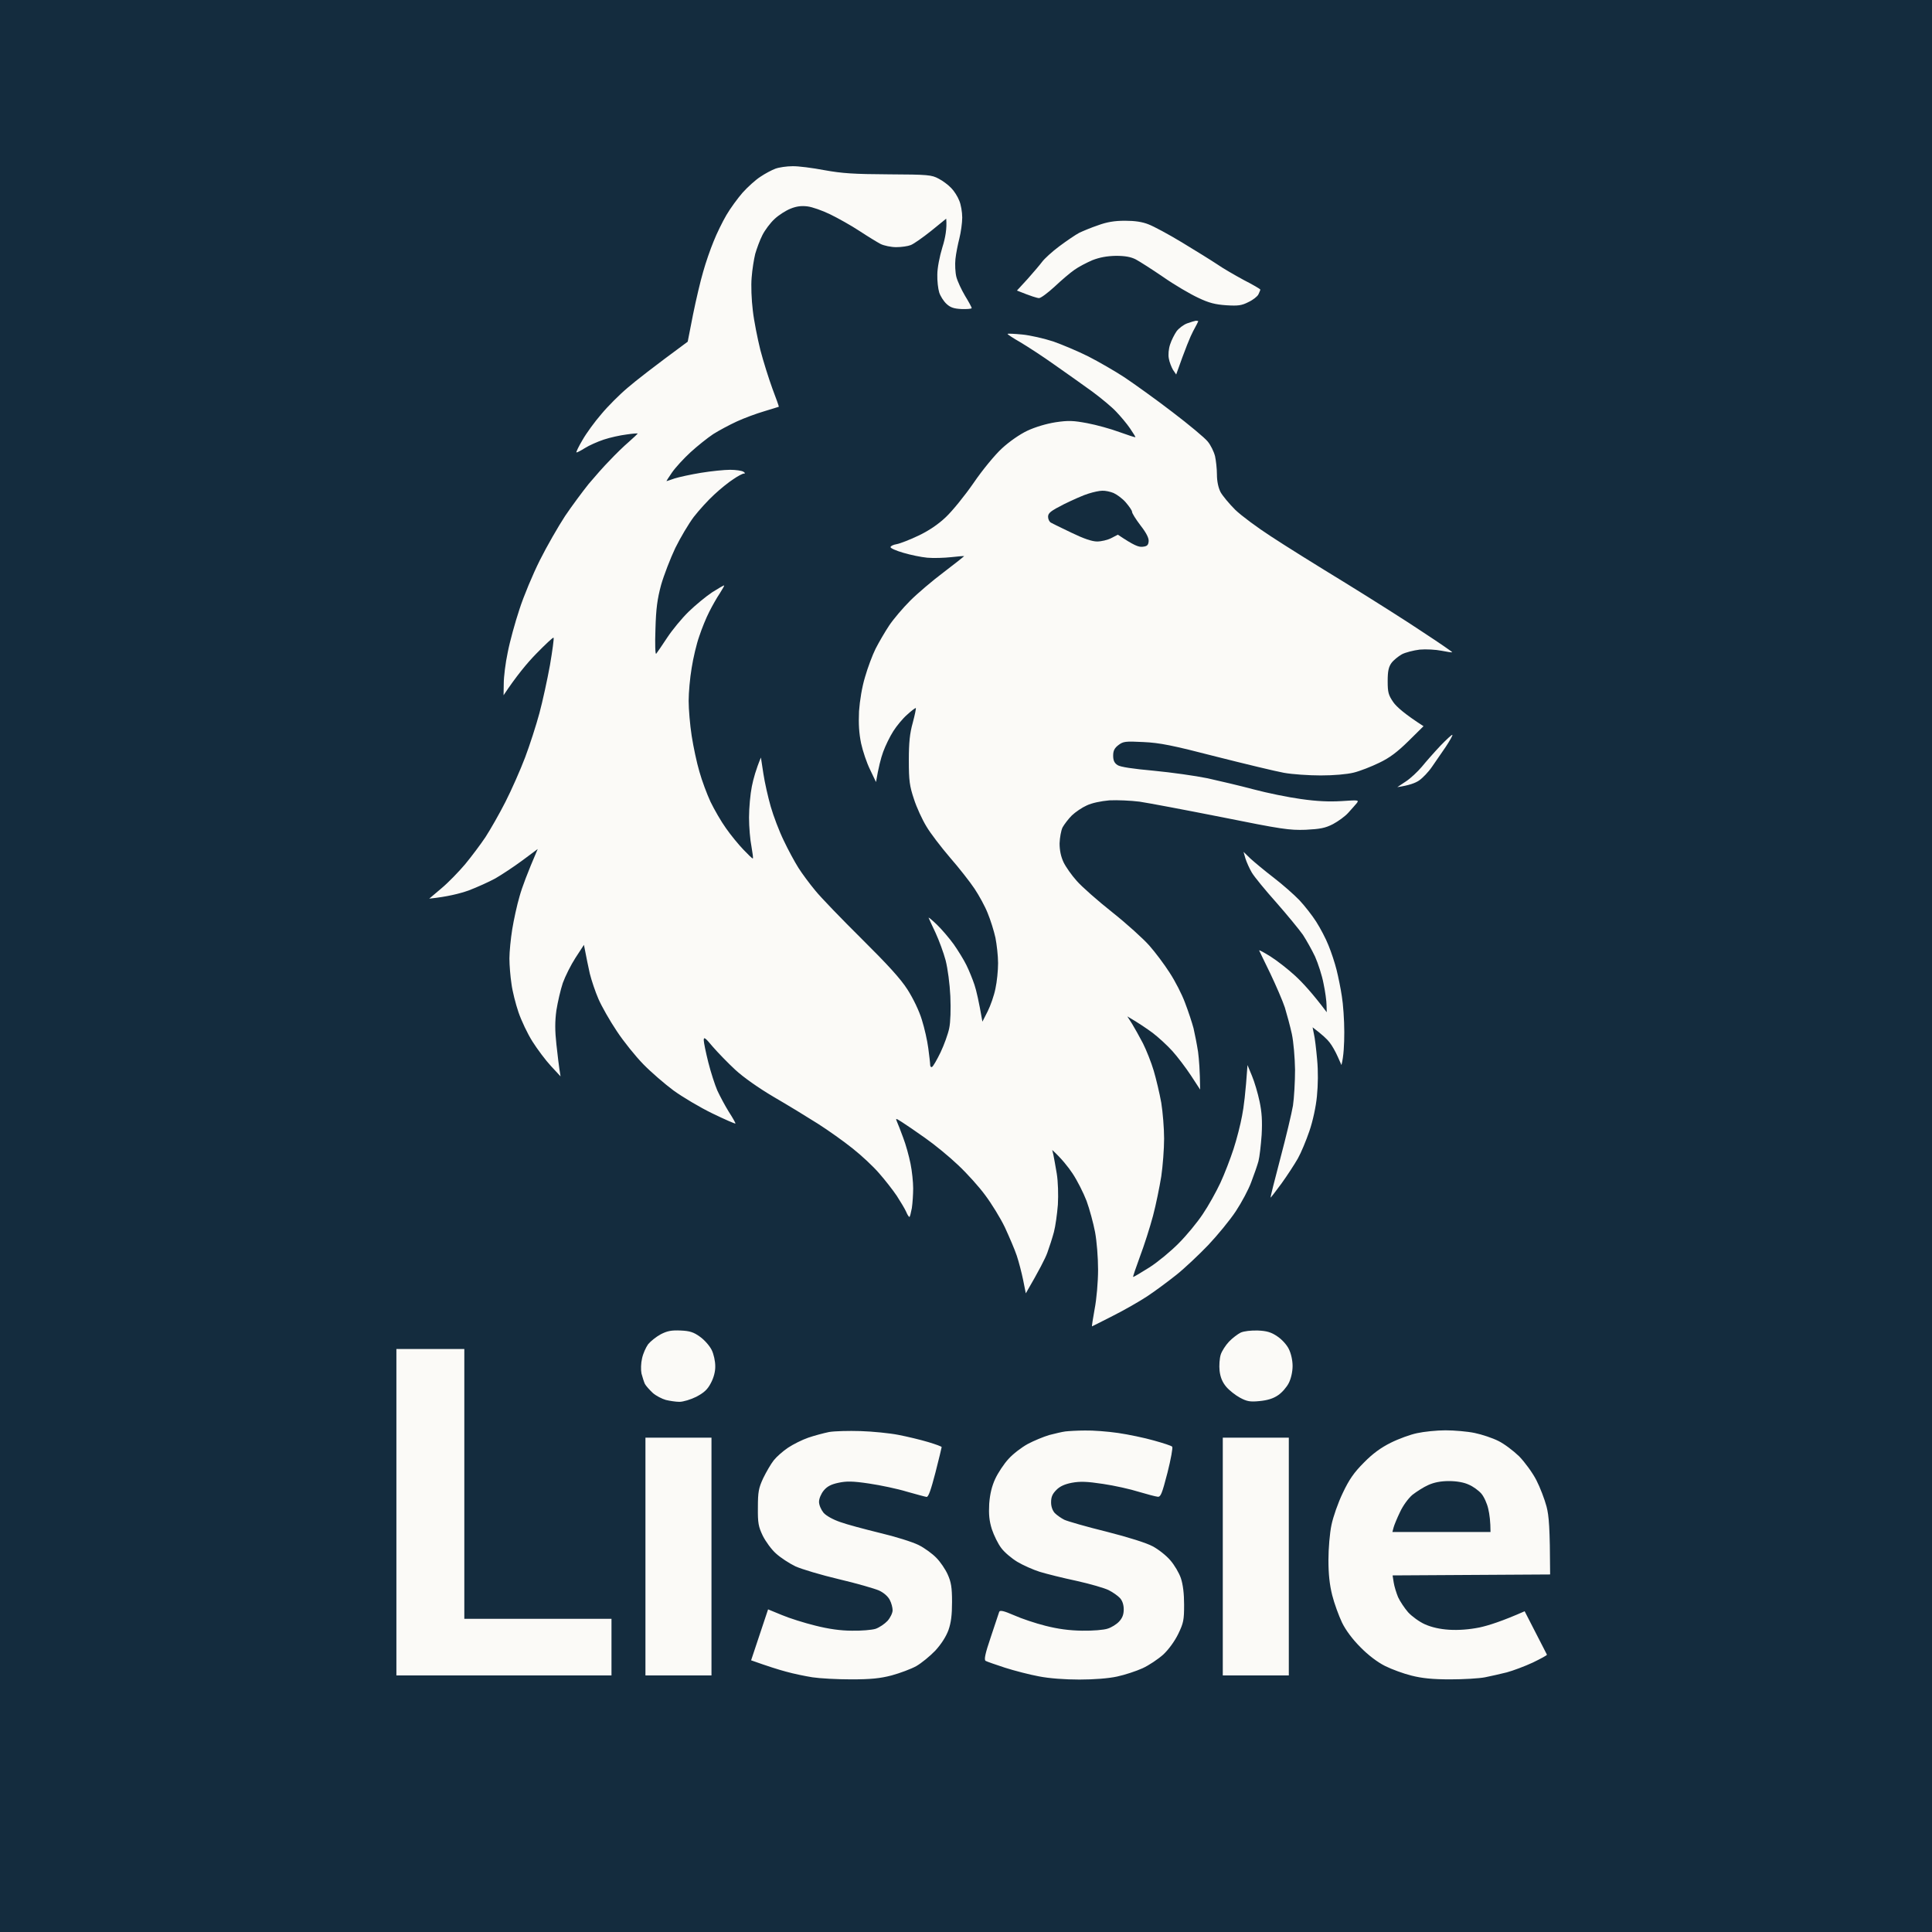
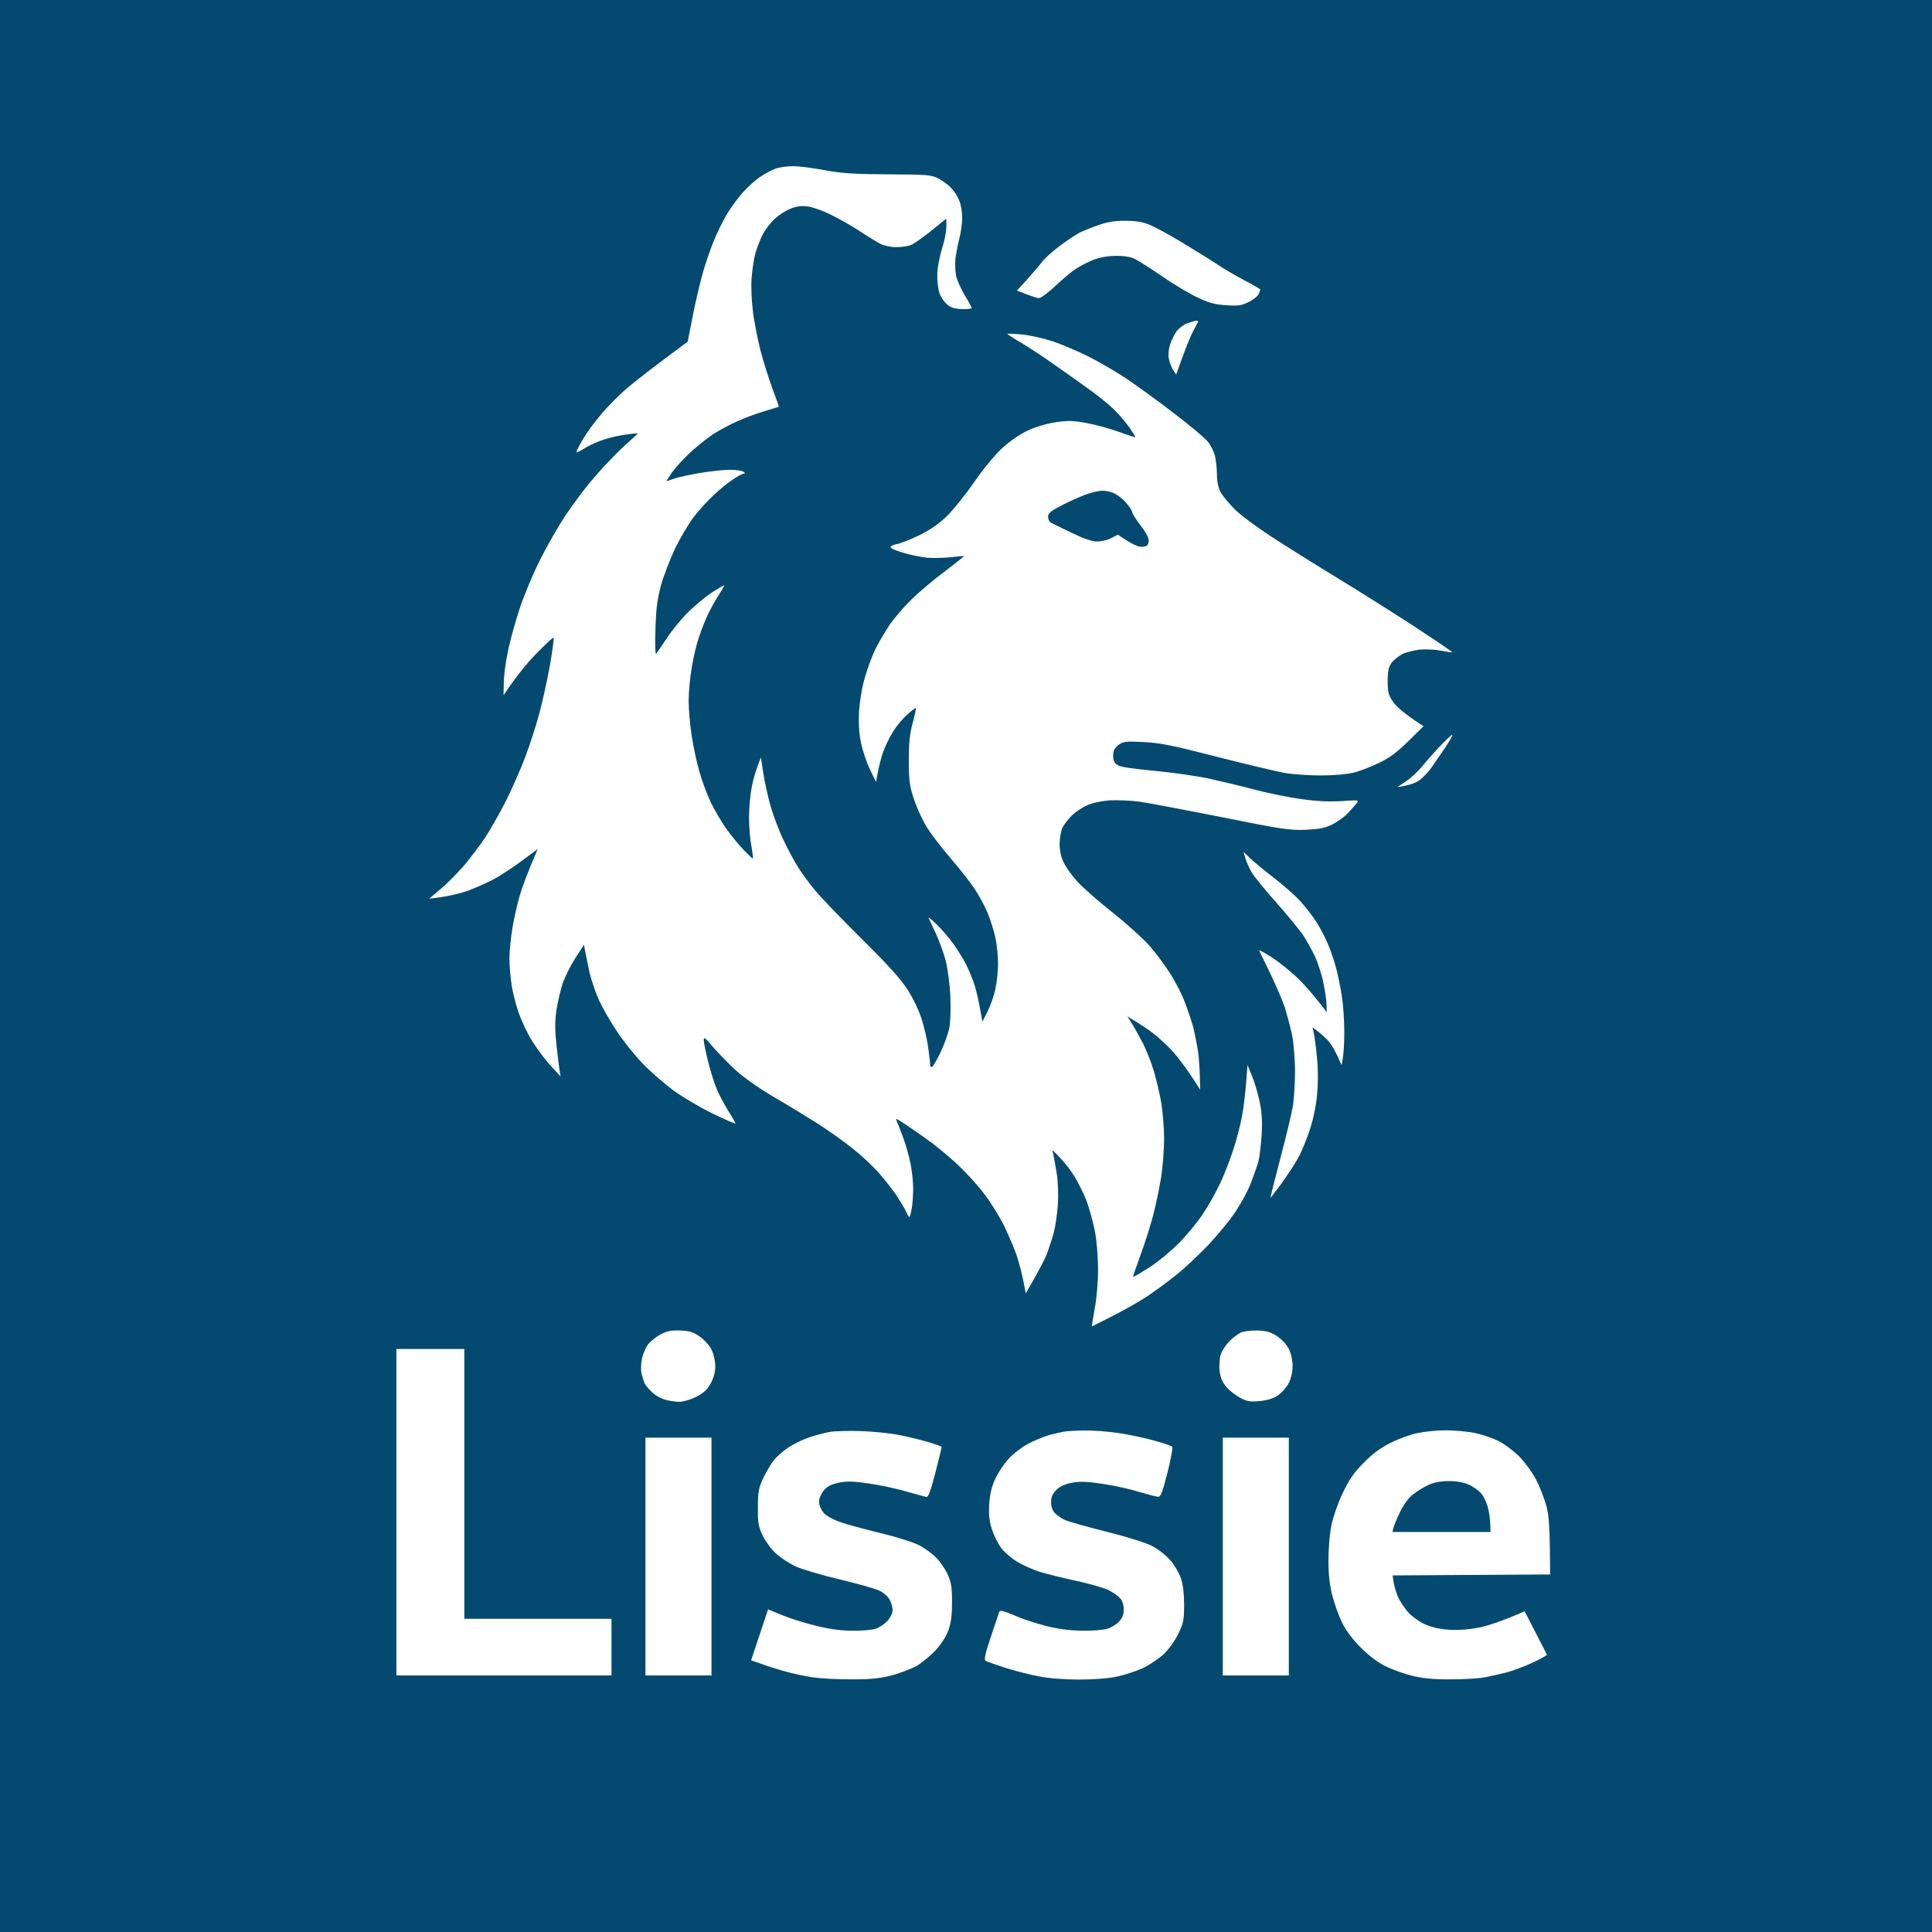
<svg xmlns="http://www.w3.org/2000/svg" version="1.2" viewBox="0 0 1024 1024" width="1024" height="1024">
  <style>
- 		.s0 { fill: #142c3e } 
- 		.s1 { fill: #fbfaf7 } 
+ 		.s0 { fill: #044a70 }
+ 		.s1 { fill: #ffffff }
	</style>
  <g id="Background">
    <path id="Path 0" class="s0" d="m0 512v512h1024v-1024h-1024z" />
    <path id="Path 1" fill-rule="evenodd" class="s1" d="m420 88.1c3-0.1 10.7 0.9 17 2.1 9.4 1.7 15.6 2.1 34 2.2 21 0.1 22.8 0.3 26.5 2.3 2.2 1.1 5.2 3.4 6.7 5 1.5 1.5 3.4 4.5 4.2 6.6 0.9 2 1.6 6.1 1.6 9 0 2.8-0.7 7.8-1.5 11-0.8 3.1-1.8 8.1-2.1 11-0.3 2.8-0.1 7.1 0.5 9.5 0.6 2.3 2.7 6.8 4.6 10 1.9 3.1 3.5 6 3.5 6.5 0 0.4-2.4 0.6-5.4 0.5-4.2-0.2-6-0.9-8-2.8-1.5-1.4-3.2-4.1-3.8-6-0.6-1.9-1.1-6.2-1-9.5 0-3.4 1.2-9.6 2.7-14.5 1.5-4.7 2.5-10 2-15.1l-8 6.5c-4.4 3.5-9.2 6.9-10.8 7.5-1.5 0.6-4.9 1.1-7.7 1.1-2.7 0-6.5-0.8-8.3-1.7-1.7-0.9-6.8-4-11.2-6.9-4.4-2.9-11.4-6.8-15.5-8.8-4.1-2-9.5-3.9-12-4.2-3.2-0.4-5.8-0.1-9 1.2-2.5 1-6.3 3.4-8.5 5.5-2.2 2-5.1 5.9-6.4 8.5-1.4 2.7-3 7.2-3.8 9.9-0.7 2.8-1.6 8.4-1.9 12.5-0.4 4.3-0.1 11.8 0.6 17.5 0.6 5.5 2.5 14.9 4 21 1.6 6.1 4.5 15.3 6.4 20.5 2 5.2 3.5 9.5 3.4 9.6-0.2 0.1-3.7 1.1-7.8 2.4-4.1 1.2-10.6 3.6-14.5 5.4-3.9 1.8-9.5 4.8-12.5 6.7-3 2-8.4 6.3-12 9.6-3.6 3.3-8 8.1-9.8 10.7-1.7 2.5-3.1 4.6-2.9 4.6 0.1 0 2-0.6 4.2-1.4 2.2-0.7 8.5-2.1 14-3 5.5-0.9 12.5-1.6 15.5-1.6 3 0 6.2 0.5 7 1q1.5 1 0.3 1c-0.7 0-3.2 1.3-5.5 2.9-2.4 1.5-7 5.2-10.2 8.2-3.3 3-8.1 8.3-10.9 11.9-2.7 3.6-7.1 11-9.8 16.5-2.6 5.5-6 14.3-7.5 19.5-2 7.5-2.7 12.4-3 23.5-0.3 8-0.1 13.6 0.4 13 0.5-0.6 3.1-4.4 5.8-8.5 2.7-4.1 7.8-10.3 11.4-13.8 3.6-3.5 9.2-8.1 12.5-10.3 3.3-2.1 6.1-3.7 6.3-3.6 0.2 0.1-0.9 2-2.3 4.2-1.5 2.2-4 6.6-5.6 9.8-1.6 3.1-4 9-5.3 13-1.4 3.9-3.2 11.5-4 16.7-0.9 5.2-1.6 13.1-1.6 17.5 0 4.4 0.7 12.7 1.6 18.5 0.9 5.8 2.7 14.3 4.1 19 1.3 4.7 4 11.9 5.9 16 2 4.1 5.6 10.4 8.2 14 2.5 3.6 6.7 8.7 9.2 11.3 2.5 2.6 4.7 4.8 5 4.7 0.3 0-0.1-2.8-0.7-6.3-0.7-3.4-1.3-10.4-1.3-15.4 0-5.1 0.7-12.6 1.5-16.5 0.8-4 2.2-9.1 4.8-15.3l1.3 8.5c0.7 4.7 2.5 12.6 3.9 17.5 1.4 4.9 4.5 13.1 6.9 18 2.3 4.9 5.9 11.5 7.8 14.5 1.9 3 5.9 8.4 8.9 12 2.9 3.6 14 15.1 24.5 25.5 13.9 13.8 20.7 21.2 24.4 27 3 4.7 6.2 11.3 7.6 16 1.4 4.4 2.9 11.1 3.4 15 0.5 3.9 1 7.8 1 8.8 0 0.9 0.4 1.5 1 1.2 0.6-0.3 2.6-3.8 4.5-7.7 1.9-4 4-9.8 4.6-12.8 0.7-3.3 0.9-10.1 0.6-17-0.3-6.5-1.4-14.7-2.5-19-1.1-4.1-3.5-10.6-5.3-14.5-1.8-3.9-3.5-7.4-3.7-8-0.3-0.6 1.7 1 4.3 3.5 2.6 2.5 6.6 7.2 9 10.5 2.3 3.3 5.4 8.3 6.7 11 1.4 2.8 3.3 7.5 4.3 10.5 1 3 2.3 8.6 4.2 19.5l2.8-5.5c1.5-3 3.4-8.4 4.1-12 0.8-3.6 1.4-9.6 1.4-13.5 0-3.9-0.7-9.9-1.4-13.5-0.8-3.6-2.6-9.4-4.1-13-1.4-3.6-4.6-9.4-7-13-2.4-3.6-8.2-11-13-16.5-4.7-5.5-10.4-12.9-12.5-16.5-2.2-3.6-5.2-10.1-6.6-14.5-2.3-6.9-2.7-9.7-2.7-20.5 0-9.5 0.5-14.3 2.1-20 1.1-4.1 1.8-7.6 1.6-7.7-0.2-0.2-2.3 1.4-4.6 3.5-2.3 2-5.6 6-7.3 8.7-1.8 2.8-4.2 7.7-5.4 11-1.2 3.3-2.5 8.3-3.8 16l-3.1-6.5c-1.8-3.6-3.9-9.9-4.8-14-1.1-5.4-1.4-10.2-1.1-17 0.4-5.7 1.6-13 3.2-18.2 1.4-4.9 3.9-11.6 5.6-15 1.8-3.5 5-9 7.2-12.3 2.2-3.3 7.2-9.2 11.1-13.1 3.9-3.9 11.9-10.7 17.9-15.2 5.9-4.5 10.7-8.3 10.7-8.4 0-0.2-3.1 0.1-6.8 0.5-3.7 0.4-9.4 0.6-12.7 0.3-3.3-0.3-9-1.5-12.7-2.6-3.8-1.1-6.8-2.4-6.8-3 0-0.6 1.5-1.3 3.3-1.6 1.7-0.3 6.9-2.3 11.5-4.5 5.3-2.5 10.4-5.9 14.5-9.8 3.4-3.2 10-11.3 14.7-18.1 4.7-6.9 11.4-15 15-18.3 3.9-3.6 9.3-7.4 13.5-9.4 4.3-2 10-3.7 15-4.5 6.8-1 9.3-0.9 16.8 0.5 4.8 0.9 12.4 3 17 4.7 4.5 1.6 8.3 2.9 8.5 2.7 0.1-0.1-1.2-2.2-2.9-4.7-1.7-2.5-5-6.4-7.3-8.8-2.2-2.4-7.9-7.1-12.6-10.6-4.7-3.4-13.7-9.8-20-14.2-6.3-4.5-14.5-9.8-18.2-12-3.7-2.1-6.7-4.1-6.8-4.4 0-0.3 3.5-0.1 7.8 0.3 4.2 0.4 11.6 2.1 16.5 3.7 4.8 1.7 13.1 5.2 18.5 7.9 5.3 2.7 14 7.7 19.2 11.1 5.2 3.5 16.7 11.7 25.4 18.4 8.8 6.7 17.2 13.7 18.7 15.6 1.6 1.9 3.3 5.4 3.9 7.8 0.5 2.3 1 6.7 1 9.7 0 3.5 0.7 6.9 1.9 9.3 1.1 2 4.6 6.2 7.8 9.4 3.2 3.1 11.7 9.4 18.8 14 7.1 4.7 24.9 15.8 39.5 24.7 14.6 9 33.4 20.9 41.7 26.5 8.4 5.5 15.2 10.2 15 10.3-0.1 0.2-2.7-0.2-5.7-0.8-3-0.6-8.2-0.9-11.5-0.6-3.3 0.4-7.6 1.5-9.5 2.5-1.9 1.1-4.4 3.1-5.5 4.6-1.5 2.1-2 4.3-2 9.6 0 6 0.4 7.4 3 11.2 1.7 2.4 5.9 6.2 16 12.7l-8 7.9c-5.9 5.8-10 8.9-15.5 11.5-4.1 2-10.2 4.4-13.5 5.2-3.7 0.9-10.5 1.5-17.5 1.5-6.3 0-15.1-0.6-19.5-1.4-4.4-0.8-20.6-4.7-36-8.6-23.2-6-29.8-7.3-38.5-7.7-9.6-0.5-10.7-0.3-13.2 1.6-2.1 1.6-2.8 3-2.8 5.6 0 2.5 0.6 3.9 2.3 5 1.4 1 8.1 2 19.2 3 9.4 0.9 22.2 2.7 28.5 4 6.3 1.4 17.4 4 24.5 5.9 7.1 1.9 18.4 4.2 25 5.1 8.4 1.2 14.8 1.5 21.5 1.1 9-0.6 9.4-0.6 8.1 1.1-0.8 1-2.9 3.3-4.5 5.1-1.7 1.9-5.3 4.5-8.1 6-4.1 2.1-6.7 2.6-14.5 3-8.6 0.3-12.7-0.3-44.5-6.7-19.2-3.8-38.8-7.5-43.5-8.2-4.7-0.6-11.9-0.9-16-0.7-4.5 0.4-9.3 1.4-12 2.7-2.5 1.1-6 3.5-7.9 5.3-1.8 1.8-4 4.7-4.9 6.3-0.8 1.6-1.5 5.5-1.6 8.5 0 3.7 0.7 7 2.1 10 1.2 2.5 4.3 6.9 7 9.9 2.6 3 11.1 10.5 18.8 16.6 7.7 6.1 16.5 14.1 19.6 17.6 3.1 3.5 8 10 10.8 14.4 2.9 4.4 6.6 11.6 8.2 16 1.7 4.4 3.7 10.5 4.5 13.5 0.7 3 1.8 8.6 2.4 12.5 0.5 3.9 1 9.9 1.1 20l-4.9-7.5c-2.7-4.1-7.1-9.9-9.8-12.9-2.7-3-7.4-7.3-10.4-9.6-3-2.2-7.3-5.2-13.5-8.8l2.5 3.9c1.3 2.1 3.9 6.8 5.8 10.4 1.8 3.6 4.4 10.1 5.7 14.5 1.3 4.4 3.1 12 4 17 0.8 5 1.5 13.5 1.5 19 0 5.5-0.7 14.5-1.5 20-0.9 5.5-2.8 15-4.4 21-1.6 6-4.7 15.7-6.9 21.5-2.1 5.8-3.8 10.6-3.6 10.8 0.2 0.1 4.1-2.2 8.7-5.1 4.5-2.9 11.5-8.7 15.5-12.8 4.1-4.1 9.8-11 12.7-15.4 3-4.4 7.1-11.8 9.3-16.5 2.2-4.7 5.3-12.8 7-18 1.7-5.2 3.7-13.1 4.5-17.5 0.9-4.4 1.9-12.3 2.9-27l2.4 5.8c1.3 3.1 3.1 9.2 4 13.5 1.2 5.7 1.5 10.3 1.1 17.7-0.4 5.5-1.1 11.8-1.7 14-0.6 2.2-2.3 7.1-3.8 11-1.4 3.9-5.1 10.8-8.2 15.5-3.1 4.7-9.7 12.7-14.6 17.9-4.9 5.1-12.5 12.3-16.9 15.8-4.4 3.5-11.4 8.7-15.5 11.4-4.1 2.7-12.3 7.4-18.3 10.4-5.9 3-10.8 5.5-10.9 5.5-0.2 0 0.5-4.2 1.4-9.3 1-5.1 1.8-14.3 1.8-20.7 0-6.6-0.7-15.2-1.6-20-0.9-4.7-2.9-12.1-4.5-16.5-1.7-4.4-5-10.9-7.4-14.5-2.4-3.6-5.8-7.9-10.8-12.5l0.6 2.5c0.3 1.4 1.1 5.9 1.8 10 0.7 4.3 0.9 11.3 0.6 16.5-0.4 5-1.3 11.5-2.1 14.5-0.8 3-2.4 8-3.5 11-1.1 3-4.2 9.1-11.4 21.5l-1.4-7c-0.8-3.9-2.3-9.7-3.4-13-1.1-3.3-4-10-6.3-15-2.4-5-7.1-12.6-10.4-17-3.2-4.4-9.7-11.6-14.4-16-4.6-4.4-12.4-10.8-17.4-14.3-4.9-3.5-10.5-7.3-12.4-8.5-3.3-2.1-3.4-2.1-2.6-0.2 0.5 1.1 2 4.9 3.3 8.5 1.4 3.6 3.1 9.8 3.9 13.8 0.8 3.9 1.4 9.8 1.4 13 0 3.1-0.3 7.8-0.7 10.5-0.5 2.6-1 4.7-1.3 4.7-0.3 0-1.1-1.2-1.7-2.7-0.7-1.6-3-5.4-5-8.5-2.1-3.1-6.3-8.5-9.4-12-3-3.5-9.3-9.4-14-13.1-4.6-3.7-12.9-9.6-18.4-13.1-5.5-3.5-16-9.9-23.4-14.2-8-4.7-16.2-10.5-20.4-14.4-3.9-3.6-9.2-9.1-11.9-12.2-4-4.8-4.8-5.4-4.8-3.5 0 1.2 1.1 6.5 2.4 11.7 1.3 5.2 3.5 12 4.8 15 1.4 3 4.1 8.1 6.1 11.3 2 3.1 3.6 5.9 3.5 6.2-0.2 0.2-5.7-2.2-12.3-5.4-6.6-3.2-15.8-8.7-20.5-12.1-4.7-3.5-11.9-9.7-16-13.9-4.1-4.2-10.5-12.1-14.1-17.6-3.7-5.5-8-13.1-9.7-17-1.7-3.9-3.7-9.9-4.6-13.5-0.8-3.6-1.8-8.4-3.1-15.2l-4.5 6.9c-2.4 3.7-5.4 9.7-6.7 13.3-1.2 3.6-2.7 10.1-3.4 14.5-0.8 5.8-0.8 10.8 0 18 0.6 5.5 1.3 11.6 2.2 17l-5.1-5.5c-2.8-3-7.2-8.9-9.8-13-2.6-4.1-5.9-11.1-7.4-15.5-1.5-4.4-3.2-11.1-3.7-15-0.6-3.9-1.1-9.9-1.1-13.5 0-3.6 0.7-10.5 1.5-15.5 0.8-4.9 2.5-12.8 3.9-17.5 1.3-4.7 4.1-12.2 9.6-25l-8.2 6.1c-4.6 3.4-11 7.6-14.3 9.5-3.3 1.8-9.7 4.7-14.2 6.4-4.6 1.6-11.1 3.3-20.8 4.3l6.5-5.5c3.6-3 9.2-8.8 12.5-12.7 3.3-4 8.2-10.5 10.8-14.4 2.6-4 7.4-12.4 10.6-18.7 3.2-6.3 7.9-16.9 10.4-23.5 2.5-6.6 5.9-17.2 7.6-23.5 1.7-6.3 4.2-17.8 5.6-25.5 1.3-7.7 2.2-14.2 1.9-14.5-0.3-0.3-4.4 3.6-9.2 8.5-4.8 4.9-10.6 11.9-17.3 22l0.1-6.2c0-3.5 0.9-10.9 2.1-16.5 1.1-5.7 3.9-15.9 6.2-22.8 2.2-6.9 7.1-18.6 10.8-26 3.7-7.4 9.8-18 13.4-23.5 3.7-5.5 9.4-13.1 12.5-17 3.2-3.8 8.2-9.5 11.2-12.5 2.9-3.1 7.4-7.5 10.1-9.8 2.6-2.3 4.7-4.3 4.7-4.4 0-0.2-2.7 0-6 0.5-3.3 0.4-8.7 1.6-12 2.7-3.3 1.1-7.8 3.1-10 4.5-2.2 1.4-4.2 2.4-4.5 2.3-0.2-0.2 1.2-3.2 3.3-6.7 2-3.5 6.5-9.7 10-13.7 3.4-4.1 9.7-10.4 14-14 4.2-3.6 13.1-10.6 31.7-24.3l2.8-14.3c1.6-7.9 4-18.1 5.4-22.8 1.3-4.7 3.8-11.9 5.5-16 1.6-4.1 4.7-10.4 6.8-14 2.1-3.6 6-8.9 8.6-11.9 2.7-3 6.9-6.8 9.4-8.4 2.5-1.7 6.1-3.6 8-4.3 1.9-0.7 6-1.3 9-1.3zm176.3 28.9c5.2 0 9.2 0.6 12.4 1.9 2.7 1 10.7 5.3 17.8 9.6 7.1 4.3 15.5 9.5 18.5 11.5 3 2.1 9.4 5.8 14.2 8.4 4.9 2.5 8.8 4.8 8.8 5.1 0 0.3-0.5 1.4-1 2.5-0.5 1.1-2.9 3-5.3 4.1-3.5 1.8-5.4 2.1-11.7 1.7-5.8-0.4-9.2-1.2-15-4-4.1-1.9-12.5-6.8-18.5-11-6-4.1-12.6-8.3-14.5-9.3-2.5-1.3-5.6-1.9-10.5-1.9-4.9 0.1-8.6 0.8-12.5 2.3-3 1.3-7.3 3.5-9.5 5.1-2.2 1.5-6.9 5.5-10.5 8.9-3.6 3.3-7.3 6.1-8.3 6.1-0.9 0-4-0.9-11.7-4l5.7-6.2c3.1-3.5 6.6-7.6 7.7-9.1 1.2-1.6 5.2-5.3 9.1-8.2 3.9-2.9 8.6-6.1 10.5-7.1 1.9-0.9 6.4-2.8 10-4 4.6-1.7 8.7-2.4 14.2-2.4zm37.5 53c0.7 0 1.3 0.1 1.3 0.3 0 0.1-1.2 2.5-2.7 5.2-1.5 2.8-4.1 9.1-9 23l-1.7-2.5c-0.8-1.4-1.9-4.1-2.2-6-0.4-2-0.1-5.2 0.7-7.5 0.7-2.2 2.3-5.3 3.4-6.9 1.2-1.6 3.7-3.5 5.6-4.2 1.9-0.7 4-1.3 4.6-1.4zm136 219.5c0.2 0.3-1.4 3.1-3.5 6.3-2.1 3.1-5.4 7.9-7.3 10.6-1.9 2.8-5 6-6.9 7.3-1.9 1.3-5.3 2.6-11.5 3.5l4.5-3c2.5-1.6 6.3-5.2 8.5-7.8 2.2-2.7 6.6-7.7 9.9-11.2 3.3-3.4 6.1-6 6.3-5.7zm-110.7 62l3.7 3.6c2.1 1.9 7.6 6.5 12.3 10.1 4.7 3.6 10.8 9 13.6 11.9 2.8 3 6.8 8.1 8.9 11.4 2.1 3.3 5.1 8.9 6.5 12.5 1.5 3.6 3.4 9.4 4.3 13 0.9 3.6 2.2 9.9 2.8 14 0.7 4.1 1.3 12.7 1.3 19 0 6.3-0.3 12.9-1.5 17.5l-2-4.5c-1.1-2.5-3-5.9-4.3-7.5-1.2-1.6-3.8-4.1-9-8l0.7 3.5c0.5 1.9 1.2 8 1.7 13.5 0.6 6.3 0.5 13.5-0.1 19.5-0.5 5.5-2.2 13.3-4 18.5-1.7 5-4.4 11.5-6.1 14.5-1.7 3-5.6 9-8.7 13.3-3.1 4.2-5.7 7.6-5.8 7.5-0.1-0.2 2.2-9.5 5.2-20.8 3-11.3 6-23.9 6.7-28 0.6-4.1 1.1-12.7 1.1-19-0.1-6.4-0.8-14.8-1.7-19-0.9-4.1-2.6-10.4-3.7-14-1.2-3.6-4.7-11.7-7.7-18-3.1-6.3-5.7-11.8-5.9-12.2-0.2-0.5 2.5 1 5.9 3.1 3.5 2.2 9.4 6.8 13.2 10.3 3.8 3.5 9.1 9.2 16.7 19.3l-0.1-3.7c0-2.1-0.7-7.3-1.6-11.5-0.8-4.3-2.9-10.7-4.5-14.3-1.7-3.6-4.6-8.7-6.4-11.5-1.9-2.7-8.2-10.4-14-17-5.9-6.6-11.8-13.8-13.1-16-1.3-2.2-2.8-5.6-3.4-7.5zm-298.4 253.7c4.9 0.2 7 0.9 10.3 3.3 2.4 1.7 5.1 4.8 6.2 7 1.1 2.2 1.9 6 1.9 8.5 0.1 2.8-0.8 6.2-2.3 9-1.8 3.5-3.6 5.1-7.7 7.3-3 1.5-7 2.7-9 2.7-1.9 0-5.1-0.5-7.2-1-2.1-0.6-5.2-2.2-6.9-3.7-1.7-1.6-3.6-3.7-4.2-4.8-0.5-1.1-1.3-3.6-1.8-5.5-0.4-2-0.3-5.5 0.3-8 0.5-2.5 2-5.8 3.2-7.5 1.3-1.6 4.3-4 6.7-5.3 3.5-1.8 5.7-2.2 10.5-2zm306 0c4.7 0.2 7.1 0.9 10.3 3.1 2.3 1.5 5 4.4 6.1 6.7 1.2 2.4 2 6 2 9 0 3-0.8 6.6-2 9-1.1 2.2-3.6 5.1-5.7 6.5-2.6 1.8-5.7 2.7-9.8 3.1-5 0.5-6.7 0.2-10.4-1.8-2.4-1.3-5.7-3.9-7.3-5.8-2-2.4-3.1-5-3.5-8.5-0.3-2.7 0-6.6 0.6-8.5 0.6-1.9 2.6-5 4.4-6.9 1.8-1.9 4.6-4 6.2-4.8 1.8-0.8 5.5-1.2 9.1-1.1zm-456.6 9.8h36v143h78v30h-114zm246 43.5c6.4 0.2 15.4 1.1 20 2 4.7 0.9 11.8 2.6 15.8 3.8 4 1.2 7.3 2.4 7.2 2.7 0 0.3-1.5 6.4-3.3 13.5-2.4 9.2-3.7 13-4.7 12.9-0.8-0.1-5.5-1.4-10.5-2.8-4.9-1.5-13.9-3.4-20-4.3-8.7-1.3-12-1.3-16.2-0.4-3.8 0.8-6 1.9-7.8 4.1-1.4 1.7-2.5 4.3-2.5 6 0 1.7 1.1 4.2 2.4 5.8 1.4 1.6 5 3.6 8.8 4.9 3.5 1.3 13 3.8 21.1 5.8 8.1 1.9 17.3 4.8 20.5 6.4 3.2 1.6 7.4 4.7 9.4 6.8 2.1 2.1 4.8 6.1 6 8.8 1.8 4 2.3 6.8 2.3 14.5 0 7-0.5 11-1.9 15-1.3 3.5-3.8 7.4-7 10.9-2.8 2.9-7.3 6.6-10.1 8.2-2.7 1.5-8.6 3.7-13 4.9-6.1 1.6-11.1 2.1-21.5 2.1-7.4 0-16.6-0.5-20.5-1.1-3.8-0.6-10.1-1.9-14-3-3.8-1-9.5-2.8-18.5-6l9-27 7.3 3c4 1.7 12 4.2 17.7 5.6 7.1 1.8 13.5 2.7 19.5 2.7 5 0.1 10.6-0.4 12.5-1 2-0.7 4.8-2.6 6.3-4.2 1.5-1.7 2.7-4.2 2.7-5.6 0-1.4-0.6-3.8-1.5-5.5-0.9-1.8-3.1-3.8-5.7-5-2.3-1-11.9-3.8-21.3-6-9.3-2.2-19.7-5.3-23-6.8-3.3-1.6-7.9-4.6-10.3-6.8-2.4-2.1-5.5-6.4-7-9.4-2.3-4.8-2.7-6.7-2.6-15 0-8.3 0.4-10.3 2.8-15.5 1.6-3.3 4.1-7.6 5.6-9.5 1.5-1.9 4.9-4.9 7.6-6.7 2.7-1.8 7.5-4.2 10.7-5.3 3.2-1.1 8.1-2.4 11-3 2.9-0.5 10.4-0.7 16.7-0.5zm119-0.3c4.2-0.1 12 0.5 17.5 1.3 5.5 0.8 14.1 2.6 19 4 5 1.4 9.4 2.8 9.7 3.3 0.4 0.4-0.7 6.6-2.5 13.7-2.9 11.2-3.6 13-5.2 12.8-1.1-0.1-5.6-1.3-10-2.6-4.4-1.4-12.9-3.3-19-4.2-8.6-1.3-12.1-1.4-16.5-0.6-3.7 0.7-6.4 1.9-8.2 3.8-2.1 2.1-2.8 3.7-2.8 6.6 0 2.3 0.8 4.4 2 5.7 1.1 1.1 3.4 2.7 5 3.5 1.7 0.8 11.7 3.7 22.3 6.3 11.8 3 21.3 6 24.6 7.8 3 1.6 7.2 4.9 9.3 7.4 2.2 2.5 4.7 6.8 5.6 9.5 1.1 3.3 1.7 8.1 1.7 14 0 8.1-0.3 9.7-3.1 15.5-1.9 3.9-5.1 8.3-8 11-2.7 2.4-7.6 5.7-10.9 7.2-3.3 1.5-9.3 3.5-13.5 4.4-4.5 1-12.4 1.6-20 1.6-7.6 0-16-0.6-21.5-1.7-4.9-0.9-13-3-18-4.6-4.9-1.6-9.5-3.2-10.2-3.6-0.9-0.6-0.3-3.7 2.8-12.8 2.2-6.6 4.2-12.6 4.4-13.2 0.4-1 2.5-0.5 7.8 1.8 4 1.8 11.5 4.3 16.7 5.6 6.7 1.7 12.6 2.5 19.5 2.6 5.5 0.1 11.6-0.4 13.5-1.1 2-0.6 4.7-2.3 6-3.7 1.8-1.9 2.5-3.8 2.5-6.5 0-2.4-0.7-4.6-2-6-1.1-1.2-3.8-3.1-6-4.2-2.2-1.1-9.8-3.3-17-4.9-7.1-1.5-15.9-3.7-19.5-4.8-3.5-1.1-8.9-3.5-11.9-5.3-3-1.8-6.9-5.1-8.5-7.3-1.7-2.2-3.9-6.7-5-10-1.4-4.5-1.7-7.9-1.4-13.5 0.4-5.2 1.4-9.3 3.2-13.2 1.5-3.2 4.6-7.9 7-10.5 2.4-2.7 7-6.2 10.3-8 3.2-1.7 8.3-3.8 11.3-4.7 3.1-0.8 6.9-1.7 8.5-1.9 1.7-0.2 6.4-0.5 10.5-0.5zm191-0.1c4.7 0 11.7 0.6 15.5 1.4 3.9 0.8 9.5 2.7 12.5 4.2 3.1 1.5 8 5.2 11.1 8.2 3 3.1 7.1 8.7 9.1 12.6 2 3.9 4.4 10.2 5.4 14 1.3 5 1.8 11.1 1.9 36l-83.5 0.5 0.6 3.8c0.3 2 1.4 5.5 2.3 7.7 1 2.2 3.4 5.8 5.3 8 2 2.2 6 5.1 8.9 6.4 3.6 1.6 8 2.6 12.9 2.9 4.9 0.3 10.5-0.1 16-1.2 4.7-1 12-3.3 24-8.6l5.8 11.3c3.1 6.1 5.9 11.4 6 11.7 0.2 0.3-3.2 2.1-7.5 4.2-4.3 2-10.5 4.3-13.8 5.2-3.3 0.8-8.4 2-11.5 2.6-3 0.6-11.3 1.1-18.5 1.1-9.4 0-15-0.6-20.5-2-4.1-1-10.4-3.3-14-5.1-4-2-9-5.8-13-9.9-4.2-4.2-7.8-9-9.8-13.1-1.7-3.6-4.1-10.1-5.2-14.5-1.4-5.6-2-11.2-2-18.7 0-6 0.7-14.3 1.6-18.5 0.9-4.4 3.5-11.8 6-17 3.4-7.2 6-10.9 11.2-16.1 4.7-4.8 9-7.9 14.2-10.5 4.2-2.1 10.5-4.4 14-5.1 3.6-0.8 10.4-1.5 15-1.5zm-424 3.9h35v126h-35zm306 0h35v126h-35z" />
    <path id="Path 2" class="s0" d="m577 261.6c-2.5 0.7-8.3 3.3-13 5.6-7.1 3.6-8.5 4.7-8.5 6.7 0 1.3 0.7 2.7 1.5 3.1 0.8 0.5 5.8 2.9 11 5.4 6.4 3.1 10.8 4.6 13.5 4.6 2.2 0 5.6-0.8 7.5-1.8l3.5-1.8c8.5 5.7 10.9 6.6 13 6.4 2.4-0.2 3.1-0.8 3.3-2.8 0.2-1.7-1.1-4.4-4.3-8.5-2.5-3.3-4.6-6.6-4.5-7.3 0-0.6-1.5-2.8-3.3-4.9-1.7-2-4.7-4.2-6.5-5-1.7-0.7-4.4-1.3-6-1.2-1.5 0-4.7 0.7-7.2 1.5zm180 525.5c-2.5 1.1-6.2 3.5-8.4 5.2-2.2 1.9-5 5.7-6.6 9.2-1.6 3.3-3.1 7-3.4 8.2l-0.6 2.3h52c0-5.4-0.5-9.4-1.2-12.3-0.6-2.8-2.3-6.5-3.7-8.1-1.4-1.6-4.4-3.8-6.6-4.7-2.5-1.2-6.4-1.9-10.5-1.9-4.4 0-7.9 0.7-11 2.1z" />
  </g>
</svg>
